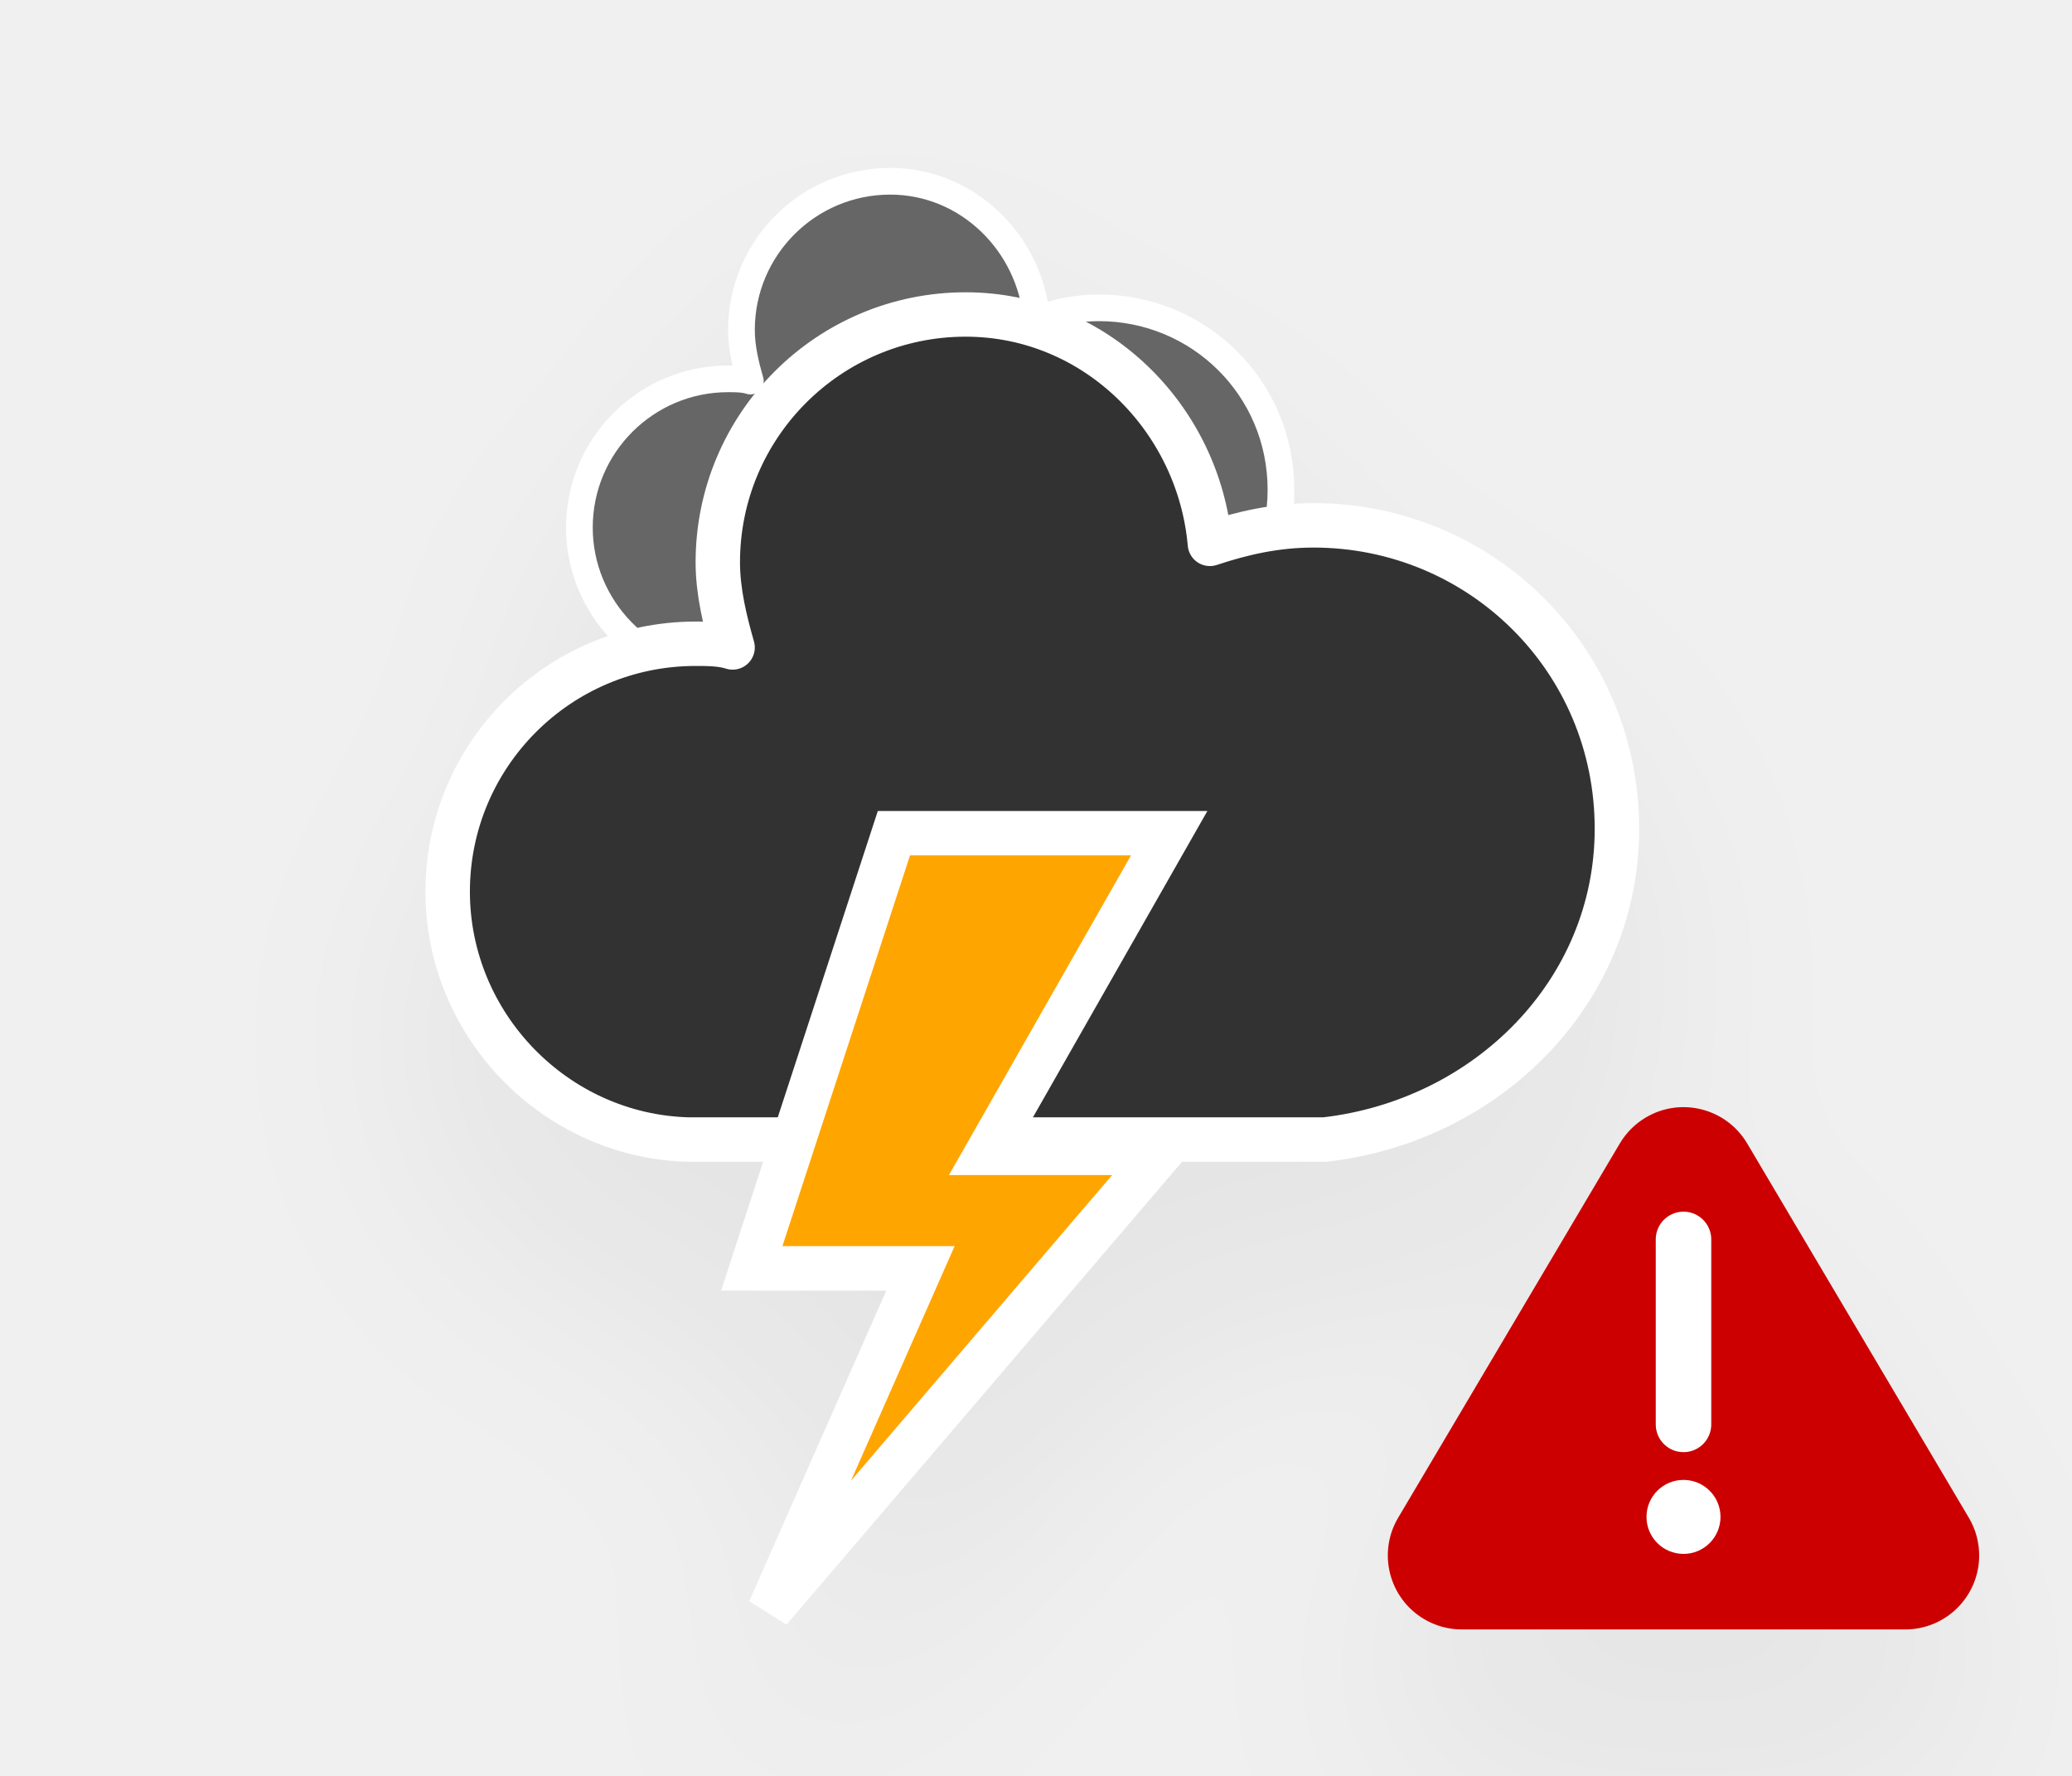
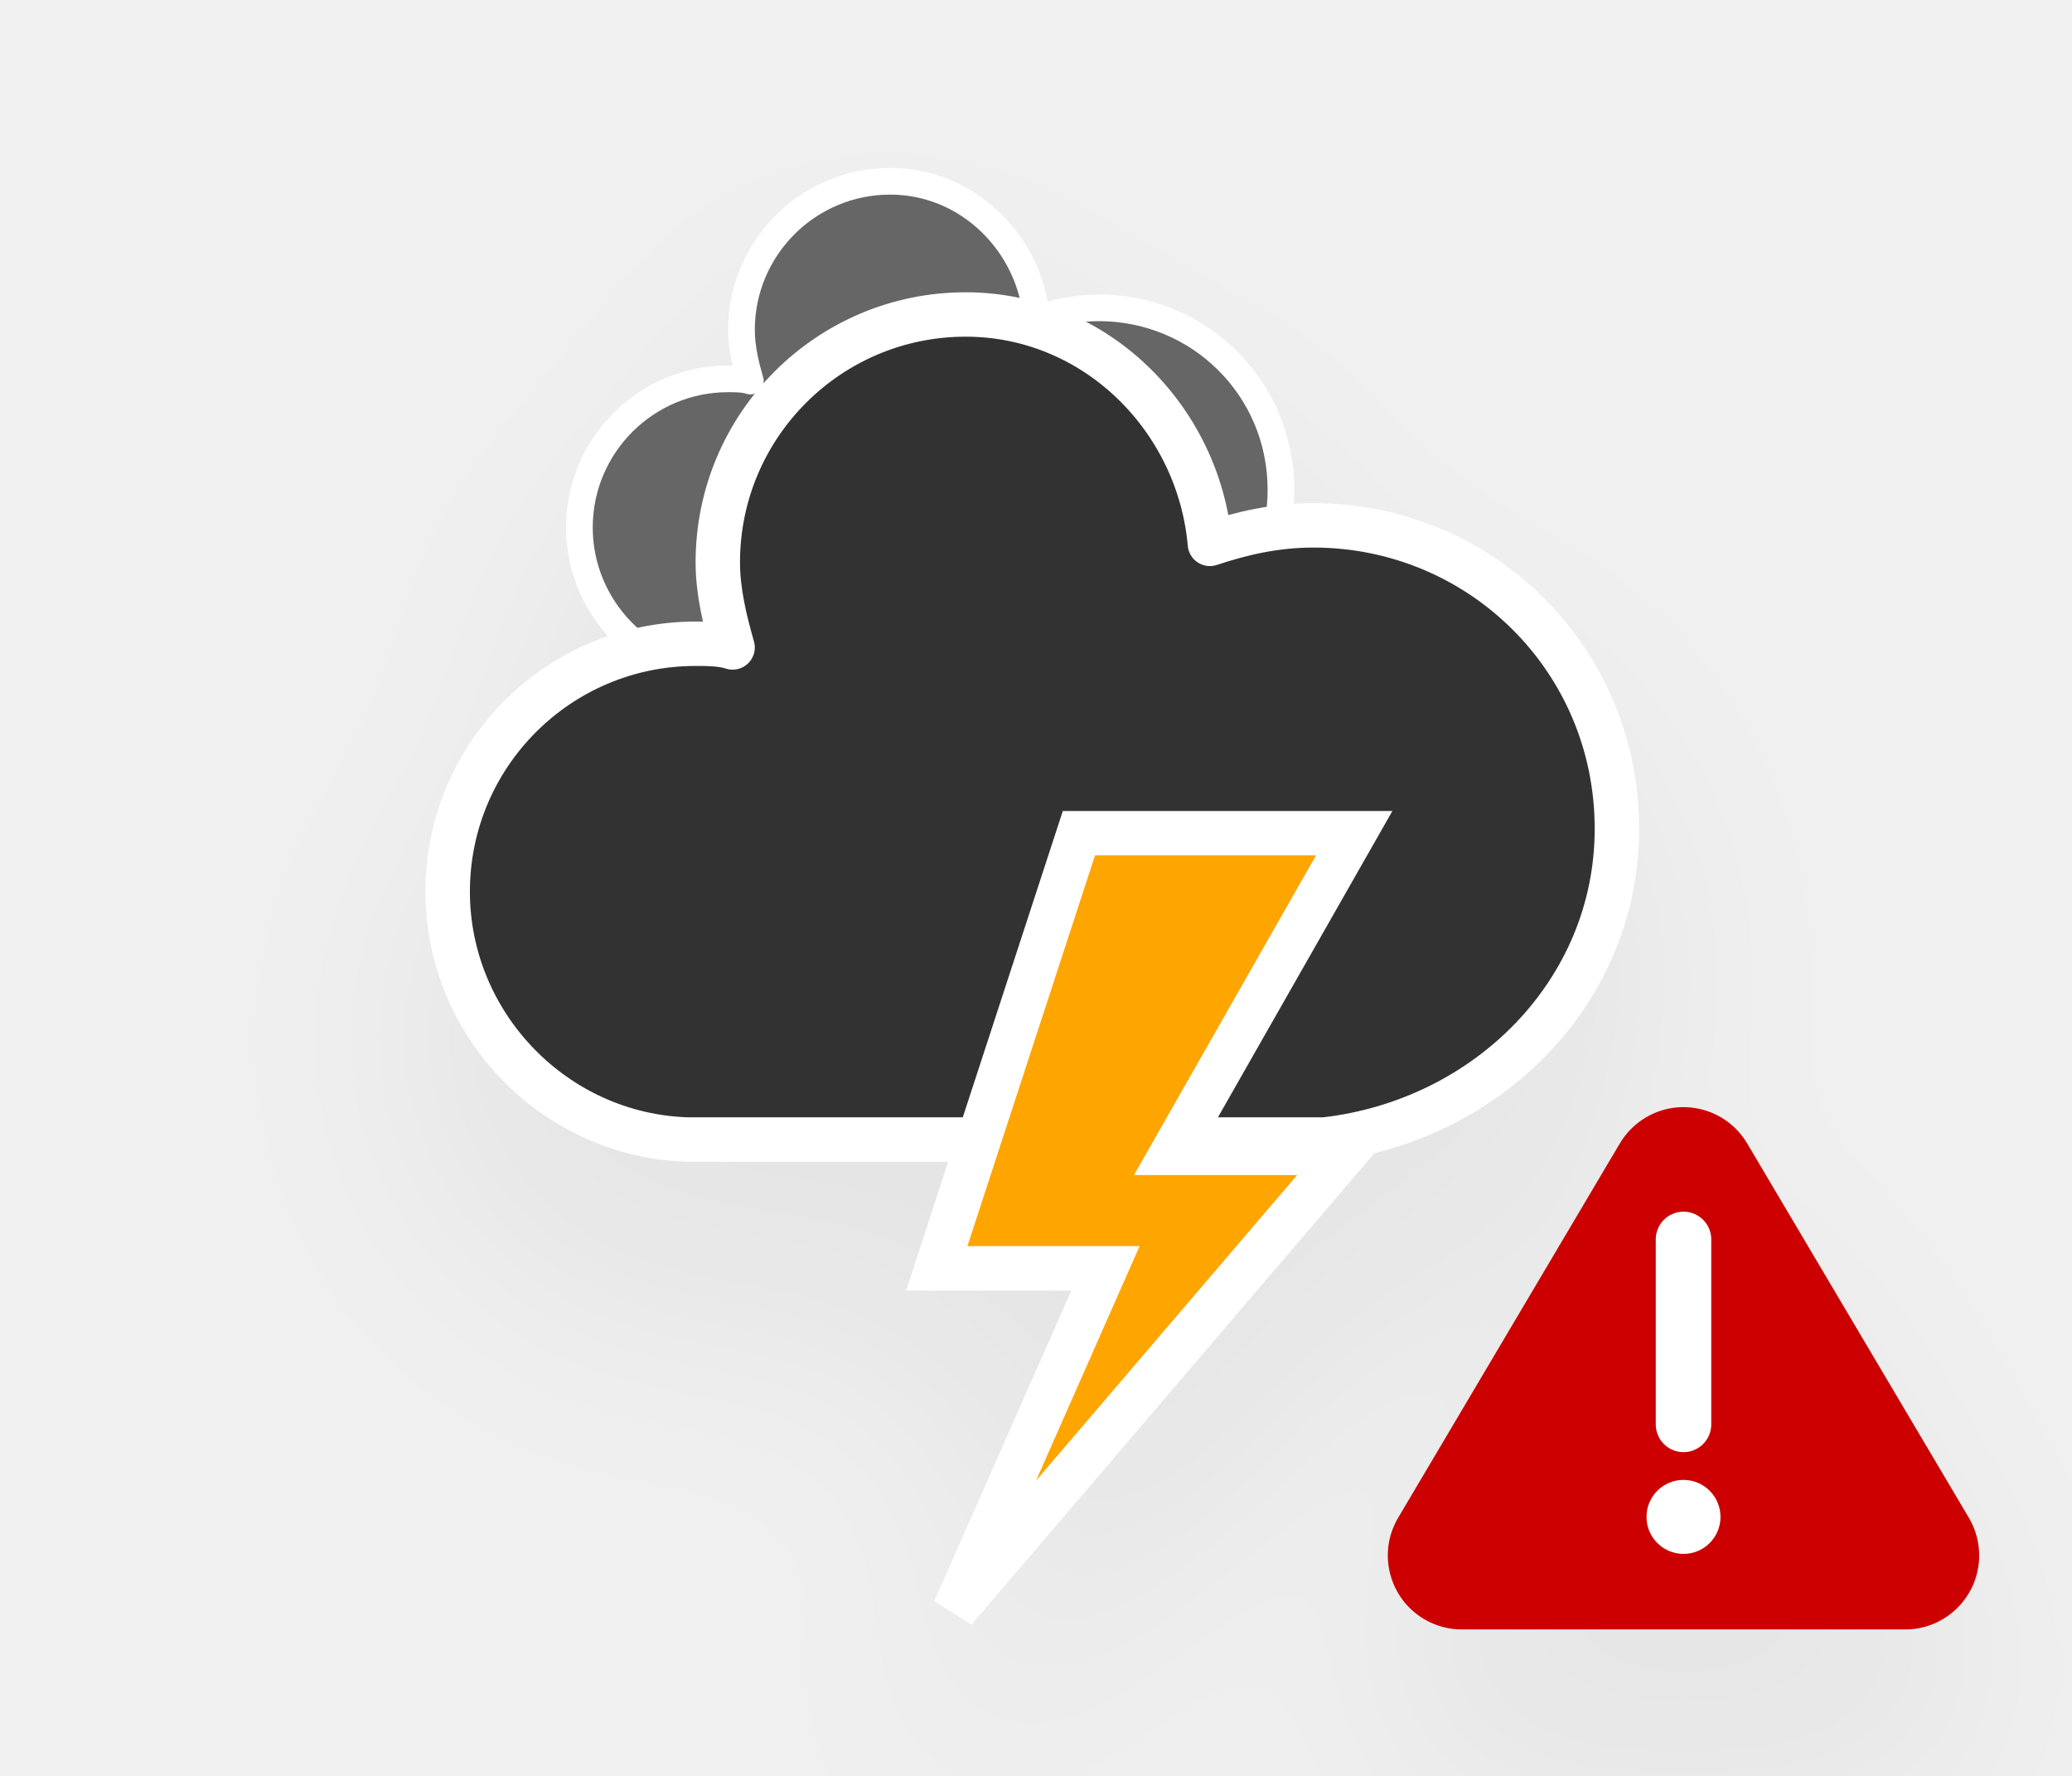
<svg xmlns="http://www.w3.org/2000/svg" width="56" height="48" version="1.1">
  <defs>
    <filter id="blur" x="-.176" y="-.196" width="1.338" height="1.496">
      <feGaussianBlur in="SourceAlpha" stdDeviation="3" />
      <feOffset dx="0" dy="4" result="offsetblur" />
      <feComponentTransfer>
        <feFuncA slope="0.05" type="linear" />
      </feComponentTransfer>
      <feMerge>
        <feMergeNode />
        <feMergeNode in="SourceGraphic" />
      </feMerge>
    </filter>
    <style type="text/css">
            
            /*
** CLOUDS
*/
            @keyframes am-weather-cloud-3 {
                0% {
                    -webkit-transform: translate(-5px, 0px);
                    -moz-transform: translate(-5px, 0px);
                    -ms-transform: translate(-5px, 0px);
                    transform: translate(-5px, 0px);
                }

                50% {
                    -webkit-transform: translate(10px, 0px);
                    -moz-transform: translate(10px, 0px);
                    -ms-transform: translate(10px, 0px);
                    transform: translate(10px, 0px);
                }

                100% {
                    -webkit-transform: translate(-5px, 0px);
                    -moz-transform: translate(-5px, 0px);
                    -ms-transform: translate(-5px, 0px);
                    transform: translate(-5px, 0px);
                }
            }

            .am-weather-cloud-3 {
                -webkit-animation-name: am-weather-cloud-3;
                -moz-animation-name: am-weather-cloud-3;
                animation-name: am-weather-cloud-3;
                -webkit-animation-duration: 7s;
                -moz-animation-duration: 7s;
                animation-duration: 7s;
                -webkit-animation-timing-function: linear;
                -moz-animation-timing-function: linear;
                animation-timing-function: linear;
                -webkit-animation-iteration-count: infinite;
                -moz-animation-iteration-count: infinite;
                animation-iteration-count: infinite;
            }

            @keyframes am-weather-cloud-1 {
                0% {
                    -webkit-transform: translate(0px, 0px);
                    -moz-transform: translate(0px, 0px);
                    -ms-transform: translate(0px, 0px);
                    transform: translate(0px, 0px);
                }

                50% {
                    -webkit-transform: translate(2px, 0px);
                    -moz-transform: translate(2px, 0px);
                    -ms-transform: translate(2px, 0px);
                    transform: translate(2px, 0px);
                }

                100% {
                    -webkit-transform: translate(0px, 0px);
                    -moz-transform: translate(0px, 0px);
                    -ms-transform: translate(0px, 0px);
                    transform: translate(0px, 0px);
                }
            }

            .am-weather-cloud-1 {
                -webkit-animation-name: am-weather-cloud-1;
                -moz-animation-name: am-weather-cloud-1;
                animation-name: am-weather-cloud-1;
                -webkit-animation-duration: 3s;
                -moz-animation-duration: 3s;
                animation-duration: 3s;
                -webkit-animation-timing-function: linear;
                -moz-animation-timing-function: linear;
                animation-timing-function: linear;
                -webkit-animation-iteration-count: infinite;
                -moz-animation-iteration-count: infinite;
                animation-iteration-count: infinite;
            }

            /*
** STROKE
*/

            @keyframes am-weather-stroke {
                0% {
                    -webkit-transform: translate(0.0px, 0.0px);
                    -moz-transform: translate(0.0px, 0.0px);
                    -ms-transform: translate(0.0px, 0.0px);
                    transform: translate(0.0px, 0.0px);
                }

                2% {
                    -webkit-transform: translate(0.3px, 0.0px);
                    -moz-transform: translate(0.3px, 0.0px);
                    -ms-transform: translate(0.3px, 0.0px);
                    transform: translate(0.3px, 0.0px);
                }

                4% {
                    -webkit-transform: translate(0.0px, 0.0px);
                    -moz-transform: translate(0.0px, 0.0px);
                    -ms-transform: translate(0.0px, 0.0px);
                    transform: translate(0.0px, 0.0px);
                }

                6% {
                    -webkit-transform: translate(0.5px, 0.4px);
                    -moz-transform: translate(0.5px, 0.4px);
                    -ms-transform: translate(0.5px, 0.4px);
                    transform: translate(0.5px, 0.4px);
                }

                8% {
                    -webkit-transform: translate(0.0px, 0.0px);
                    -moz-transform: translate(0.0px, 0.0px);
                    -ms-transform: translate(0.0px, 0.0px);
                    transform: translate(0.0px, 0.0px);
                }

                10% {
                    -webkit-transform: translate(0.3px, 0.0px);
                    -moz-transform: translate(0.3px, 0.0px);
                    -ms-transform: translate(0.3px, 0.0px);
                    transform: translate(0.3px, 0.0px);
                }

                12% {
                    -webkit-transform: translate(0.0px, 0.0px);
                    -moz-transform: translate(0.0px, 0.0px);
                    -ms-transform: translate(0.0px, 0.0px);
                    transform: translate(0.0px, 0.0px);
                }

                14% {
                    -webkit-transform: translate(0.3px, 0.0px);
                    -moz-transform: translate(0.3px, 0.0px);
                    -ms-transform: translate(0.3px, 0.0px);
                    transform: translate(0.3px, 0.0px);
                }

                16% {
                    -webkit-transform: translate(0.0px, 0.0px);
                    -moz-transform: translate(0.0px, 0.0px);
                    -ms-transform: translate(0.0px, 0.0px);
                    transform: translate(0.0px, 0.0px);
                }

                18% {
                    -webkit-transform: translate(0.3px, 0.0px);
                    -moz-transform: translate(0.3px, 0.0px);
                    -ms-transform: translate(0.3px, 0.0px);
                    transform: translate(0.3px, 0.0px);
                }

                20% {
                    -webkit-transform: translate(0.0px, 0.0px);
                    -moz-transform: translate(0.0px, 0.0px);
                    -ms-transform: translate(0.0px, 0.0px);
                    transform: translate(0.0px, 0.0px);
                }

                22% {
                    -webkit-transform: translate(1px, 0.0px);
                    -moz-transform: translate(1px, 0.0px);
                    -ms-transform: translate(1px, 0.0px);
                    transform: translate(1px, 0.0px);
                }

                24% {
                    -webkit-transform: translate(0.0px, 0.0px);
                    -moz-transform: translate(0.0px, 0.0px);
                    -ms-transform: translate(0.0px, 0.0px);
                    transform: translate(0.0px, 0.0px);
                }

                26% {
                    -webkit-transform: translate(-1px, 0.0px);
                    -moz-transform: translate(-1px, 0.0px);
                    -ms-transform: translate(-1px, 0.0px);
                    transform: translate(-1px, 0.0px);
                }

                28% {
                    -webkit-transform: translate(0.0px, 0.0px);
                    -moz-transform: translate(0.0px, 0.0px);
                    -ms-transform: translate(0.0px, 0.0px);
                    transform: translate(0.0px, 0.0px);
                }

                40% {
                    fill: orange;
                    -webkit-transform: translate(0.0px, 0.0px);
                    -moz-transform: translate(0.0px, 0.0px);
                    -ms-transform: translate(0.0px, 0.0px);
                    transform: translate(0.0px, 0.0px);
                }

                65% {
                    fill: white;
                    -webkit-transform: translate(-1px, 5.0px);
                    -moz-transform: translate(-1px, 5.0px);
                    -ms-transform: translate(-1px, 5.0px);
                    transform: translate(-1px, 5.0px);
                }

                61% {
                    fill: orange;
                }

                100% {
                    -webkit-transform: translate(0.0px, 0.0px);
                    -moz-transform: translate(0.0px, 0.0px);
                    -ms-transform: translate(0.0px, 0.0px);
                    transform: translate(0.0px, 0.0px);
                }
            }

            .am-weather-stroke {
                -webkit-animation-name: am-weather-stroke;
                -moz-animation-name: am-weather-stroke;
                animation-name: am-weather-stroke;
                -webkit-animation-duration: 1.11s;
                -moz-animation-duration: 1.11s;
                animation-duration: 1.11s;
                -webkit-animation-timing-function: linear;
                -moz-animation-timing-function: linear;
                animation-timing-function: linear;
                -webkit-animation-iteration-count: infinite;
                -moz-animation-iteration-count: infinite;
                animation-iteration-count: infinite;
            }

            @keyframes error {
                0% {
                    fill: #cc0000;
                }

                50% {
                    fill: #ff0000;
                }

                100% {
                    fill: #cc0000;
                }
            }

            #Shape {
                -webkit-animation-name: error;
                -moz-animation-name: error;
                animation-name: error;
                -webkit-animation-duration: 1s;
                -moz-animation-duration: 1s;
                animation-duration: 1s;
                -webkit-animation-timing-function: linear;
                -moz-animation-timing-function: linear;
                animation-timing-function: linear;
                -webkit-animation-iteration-count: infinite;
                -moz-animation-iteration-count: infinite;
                animation-iteration-count: infinite;
            }
            
        </style>
  </defs>
  <g transform="translate(16,-2)" filter="url(#blur)">
    <g class="am-weather-cloud-1" style="-moz-animation-duration:7s;-moz-animation-iteration-count:infinite;-moz-animation-name:am-weather-cloud-1;-moz-animation-timing-function:linear;-webkit-animation-duration:7s;-webkit-animation-iteration-count:infinite;-webkit-animation-name:am-weather-cloud-1;-webkit-animation-timing-function:linear">
      <path transform="matrix(.6 0 0 .6 -10 -6)" d="m47.7 35.4c0-4.6-3.7-8.2-8.2-8.2-1 0-1.9 0.2-2.8 0.5-0.3-3.4-3.1-6.2-6.6-6.2-3.7 0-6.7 3-6.7 6.7 0 0.8 0.2 1.6 0.4 2.3-0.3-0.1-0.7-0.1-1-0.1-3.7 0-6.7 3-6.7 6.7 0 3.6 2.9 6.6 6.5 6.7h17.2c4.4-0.5 7.9-4 7.9-8.4z" fill="#666" stroke="#fff" stroke-linejoin="round" stroke-width="1.2" />
    </g>
    <g class="am-weather-cloud-3">
      <path transform="translate(-20,-11)" d="m47.7 35.4c0-4.6-3.7-8.2-8.2-8.2-1 0-1.9 0.2-2.8 0.5-0.3-3.4-3.1-6.2-6.6-6.2-3.7 0-6.7 3-6.7 6.7 0 0.8 0.2 1.6 0.4 2.3-0.3-0.1-0.7-0.1-1-0.1-3.7 0-6.7 3-6.7 6.7 0 3.6 2.9 6.6 6.5 6.7h17.2c4.4-0.5 7.9-4 7.9-8.4z" fill="#333" stroke="#fff" stroke-linejoin="round" stroke-width="1.2" />
    </g>
-     <g transform="matrix(1.2,0,0,1.2,-9,28)">
+     <g transform="matrix(1.2,0,0,1.2,-4,28)">
      <polygon class="am-weather-stroke" points="11.1 6.9 14.3 -2.9 20.5 -2.9 16.4 4.3 20.3 4.3 11.5 14.6 14.9 6.9" fill="#ffa500" stroke="#fff" style="-moz-animation-duration:1.11s;-moz-animation-iteration-count:infinite;-moz-animation-name:am-weather-stroke;-moz-animation-timing-function:linear;-webkit-animation-duration:1.11s;-webkit-animation-iteration-count:infinite;-webkit-animation-name:am-weather-stroke;-webkit-animation-timing-function:linear" />
    </g>
    <g class="warning" transform="translate(20,30)">
      <path d="m7.779 2.906-5.991 10.117c-0.563 0.95-0.249 2.177 0.702 2.74 0.309 0.183 0.661 0.279 1.019 0.279h11.982c1.105 0 2-0.895 2-2 0-0.359-0.096-0.711-0.279-1.019l-5.991-10.117c-0.563-0.95-1.79-1.265-2.74-0.702-0.289 0.171-0.531 0.413-0.702 0.702z" fill="#c00" />
      <path d="m9.5 10.5v-5" stroke="#fff" stroke-linecap="round" stroke-width="1.5" />
      <circle cx="9.5" cy="13" r="1" fill="#fff" />
    </g>
  </g>
</svg>
